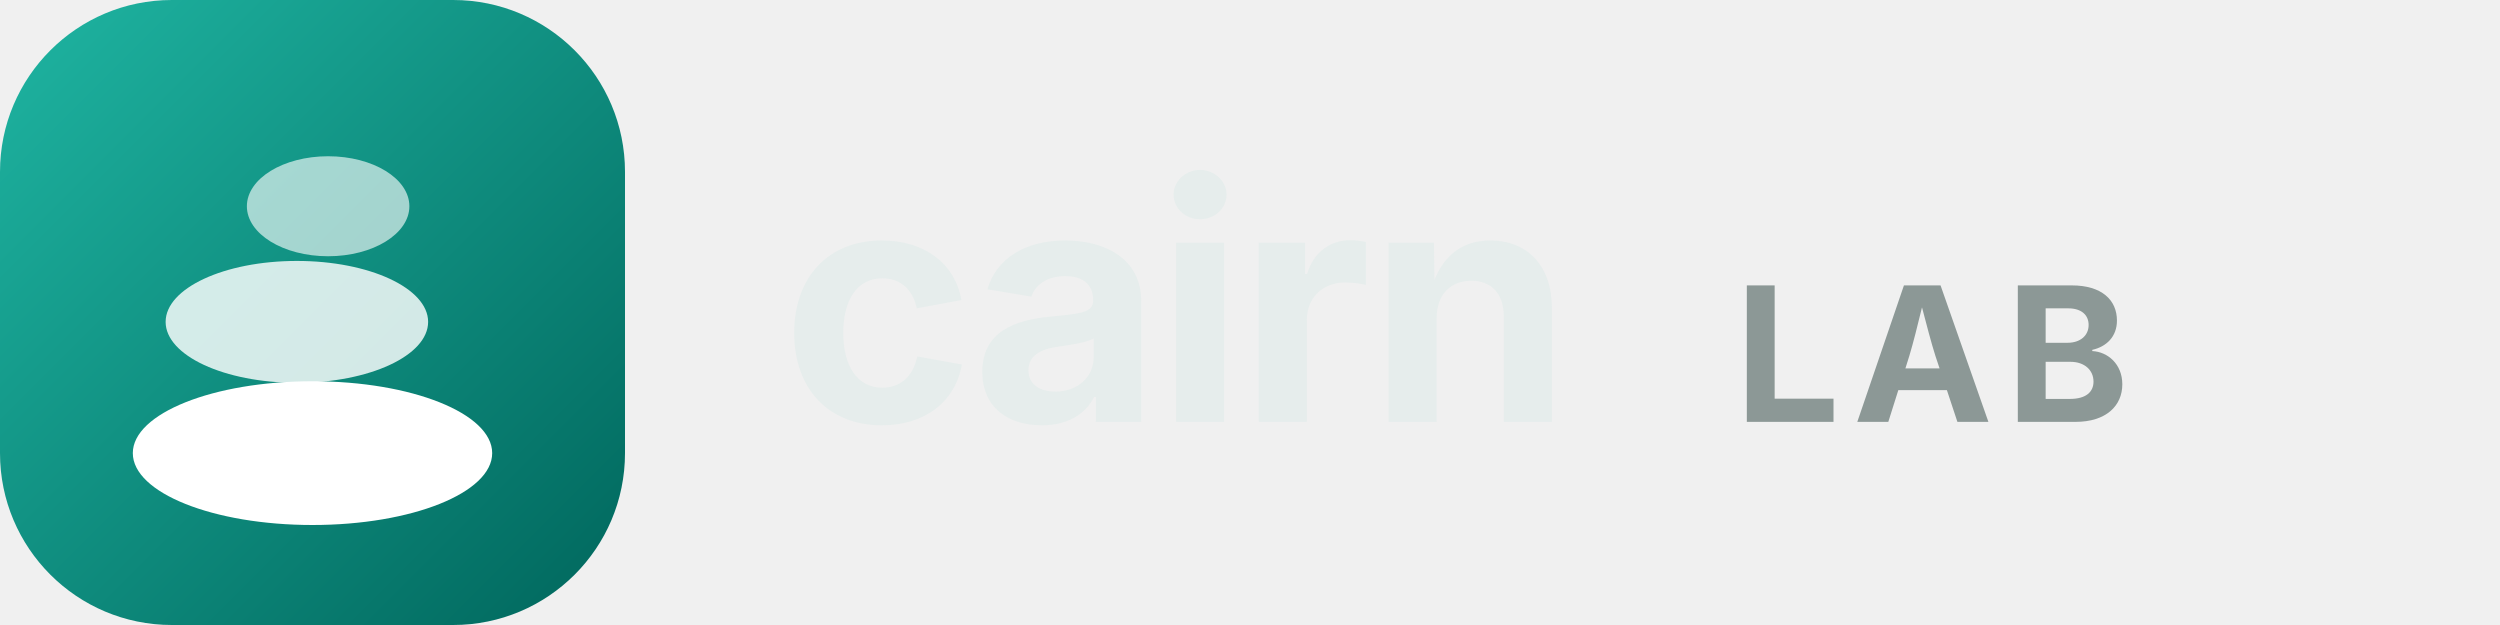
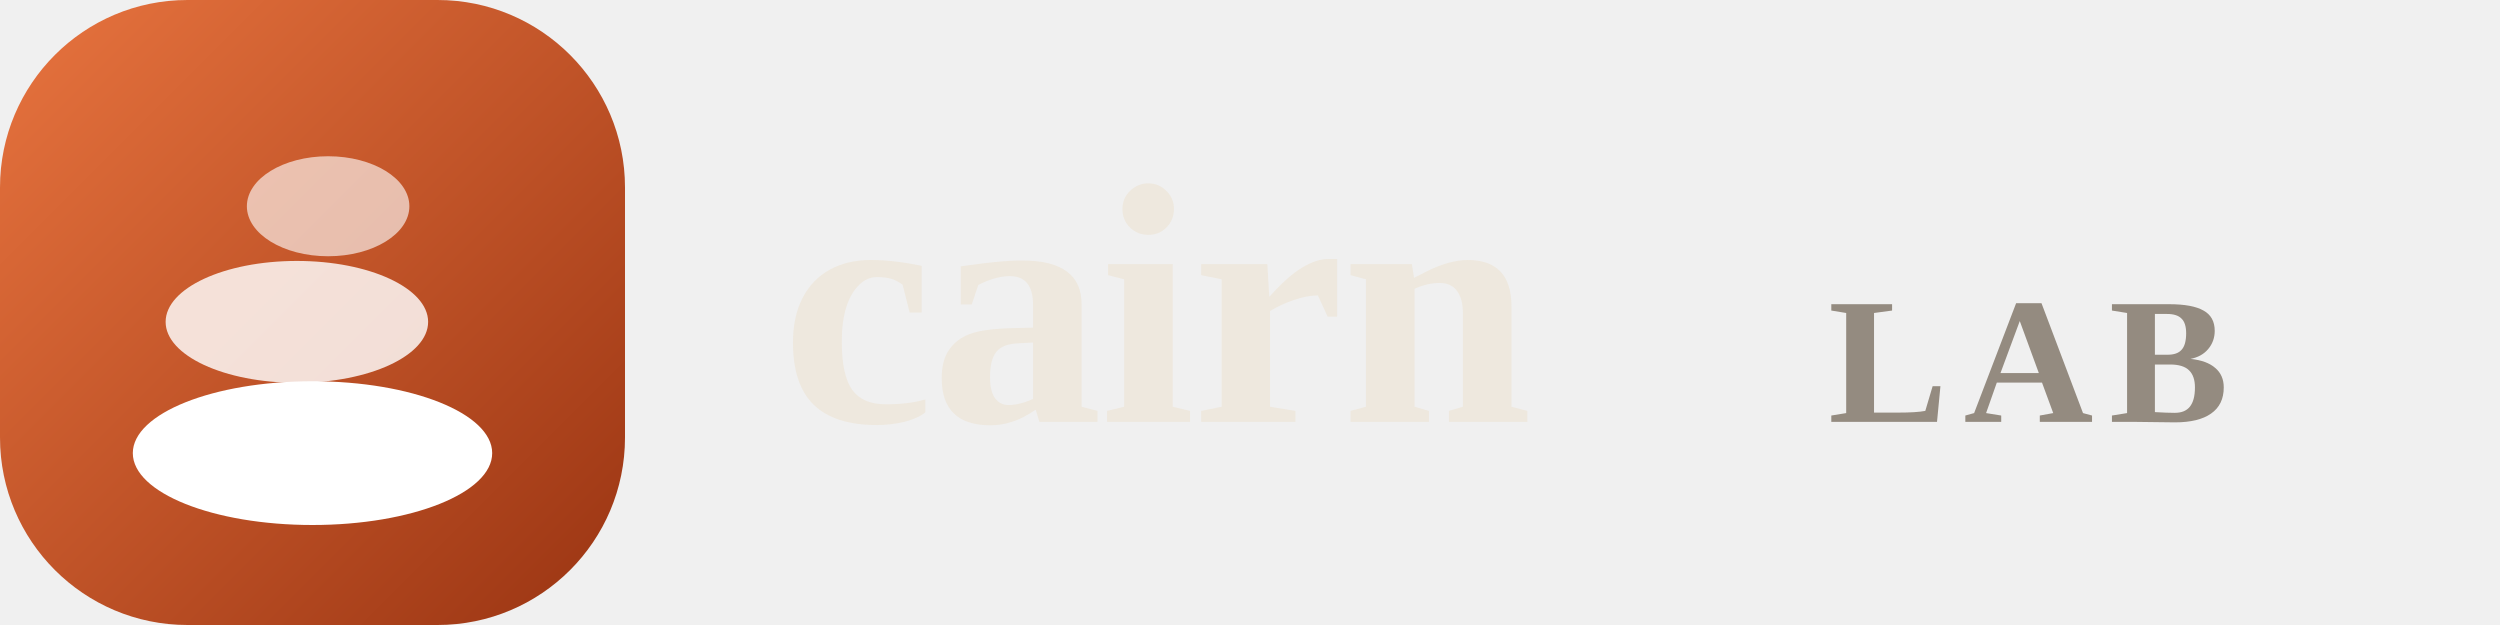
<svg xmlns="http://www.w3.org/2000/svg" width="160" height="40" viewBox="0 0 160 40">
  <defs>
    <linearGradient id="g" x1="0" y1="0" x2="1" y2="1">
-       <stop offset="0" stop-color="#1FB5A2" />
-       <stop offset="1" stop-color="#00665C" />
+       <stop offset="0" stop-color="#E8743F" />
+       <stop offset="1" stop-color="#9A3412" />
    </linearGradient>
  </defs>
-   <rect x="0" y="0" width="40" height="40" rx="11" fill="url(#g)" />
+   <rect x="0" y="0" width="40" height="40" rx="12" fill="url(#g)" />
  <ellipse cx="20" cy="29" rx="11.5" ry="4.6" fill="#FFFFFF" />
  <ellipse cx="19" cy="20.6" rx="8.4" ry="3.9" fill="#FFFFFF" fill-opacity="0.82" />
  <ellipse cx="21" cy="13.2" rx="5.2" ry="3.2" fill="#FFFFFF" fill-opacity="0.62" />
-   <text x="50" y="27" font-family="'Plus Jakarta Sans', Inter, -apple-system, BlinkMacSystemFont, 'Segoe UI', Helvetica, Arial, sans-serif" font-size="21" font-weight="750" letter-spacing="-0.4" fill="#E6EDEC">cairn</text>
-   <text x="111" y="27" font-family="'Plus Jakarta Sans', Inter, -apple-system, BlinkMacSystemFont, 'Segoe UI', Helvetica, Arial, sans-serif" font-size="12" font-weight="700" letter-spacing="0.8" fill="#8C9896">LAB</text>
+   <text x="50" y="27" font-family="Fraunces, Georgia, 'Times New Roman', serif" font-size="22" font-weight="700" letter-spacing="-0.2" fill="#EEE8DE">cairn</text>
+   <text x="117" y="27" font-family="Fraunces, Georgia, 'Times New Roman', serif" font-size="11.5" font-weight="600" letter-spacing="1" fill="#948B80">LAB</text>
</svg>
